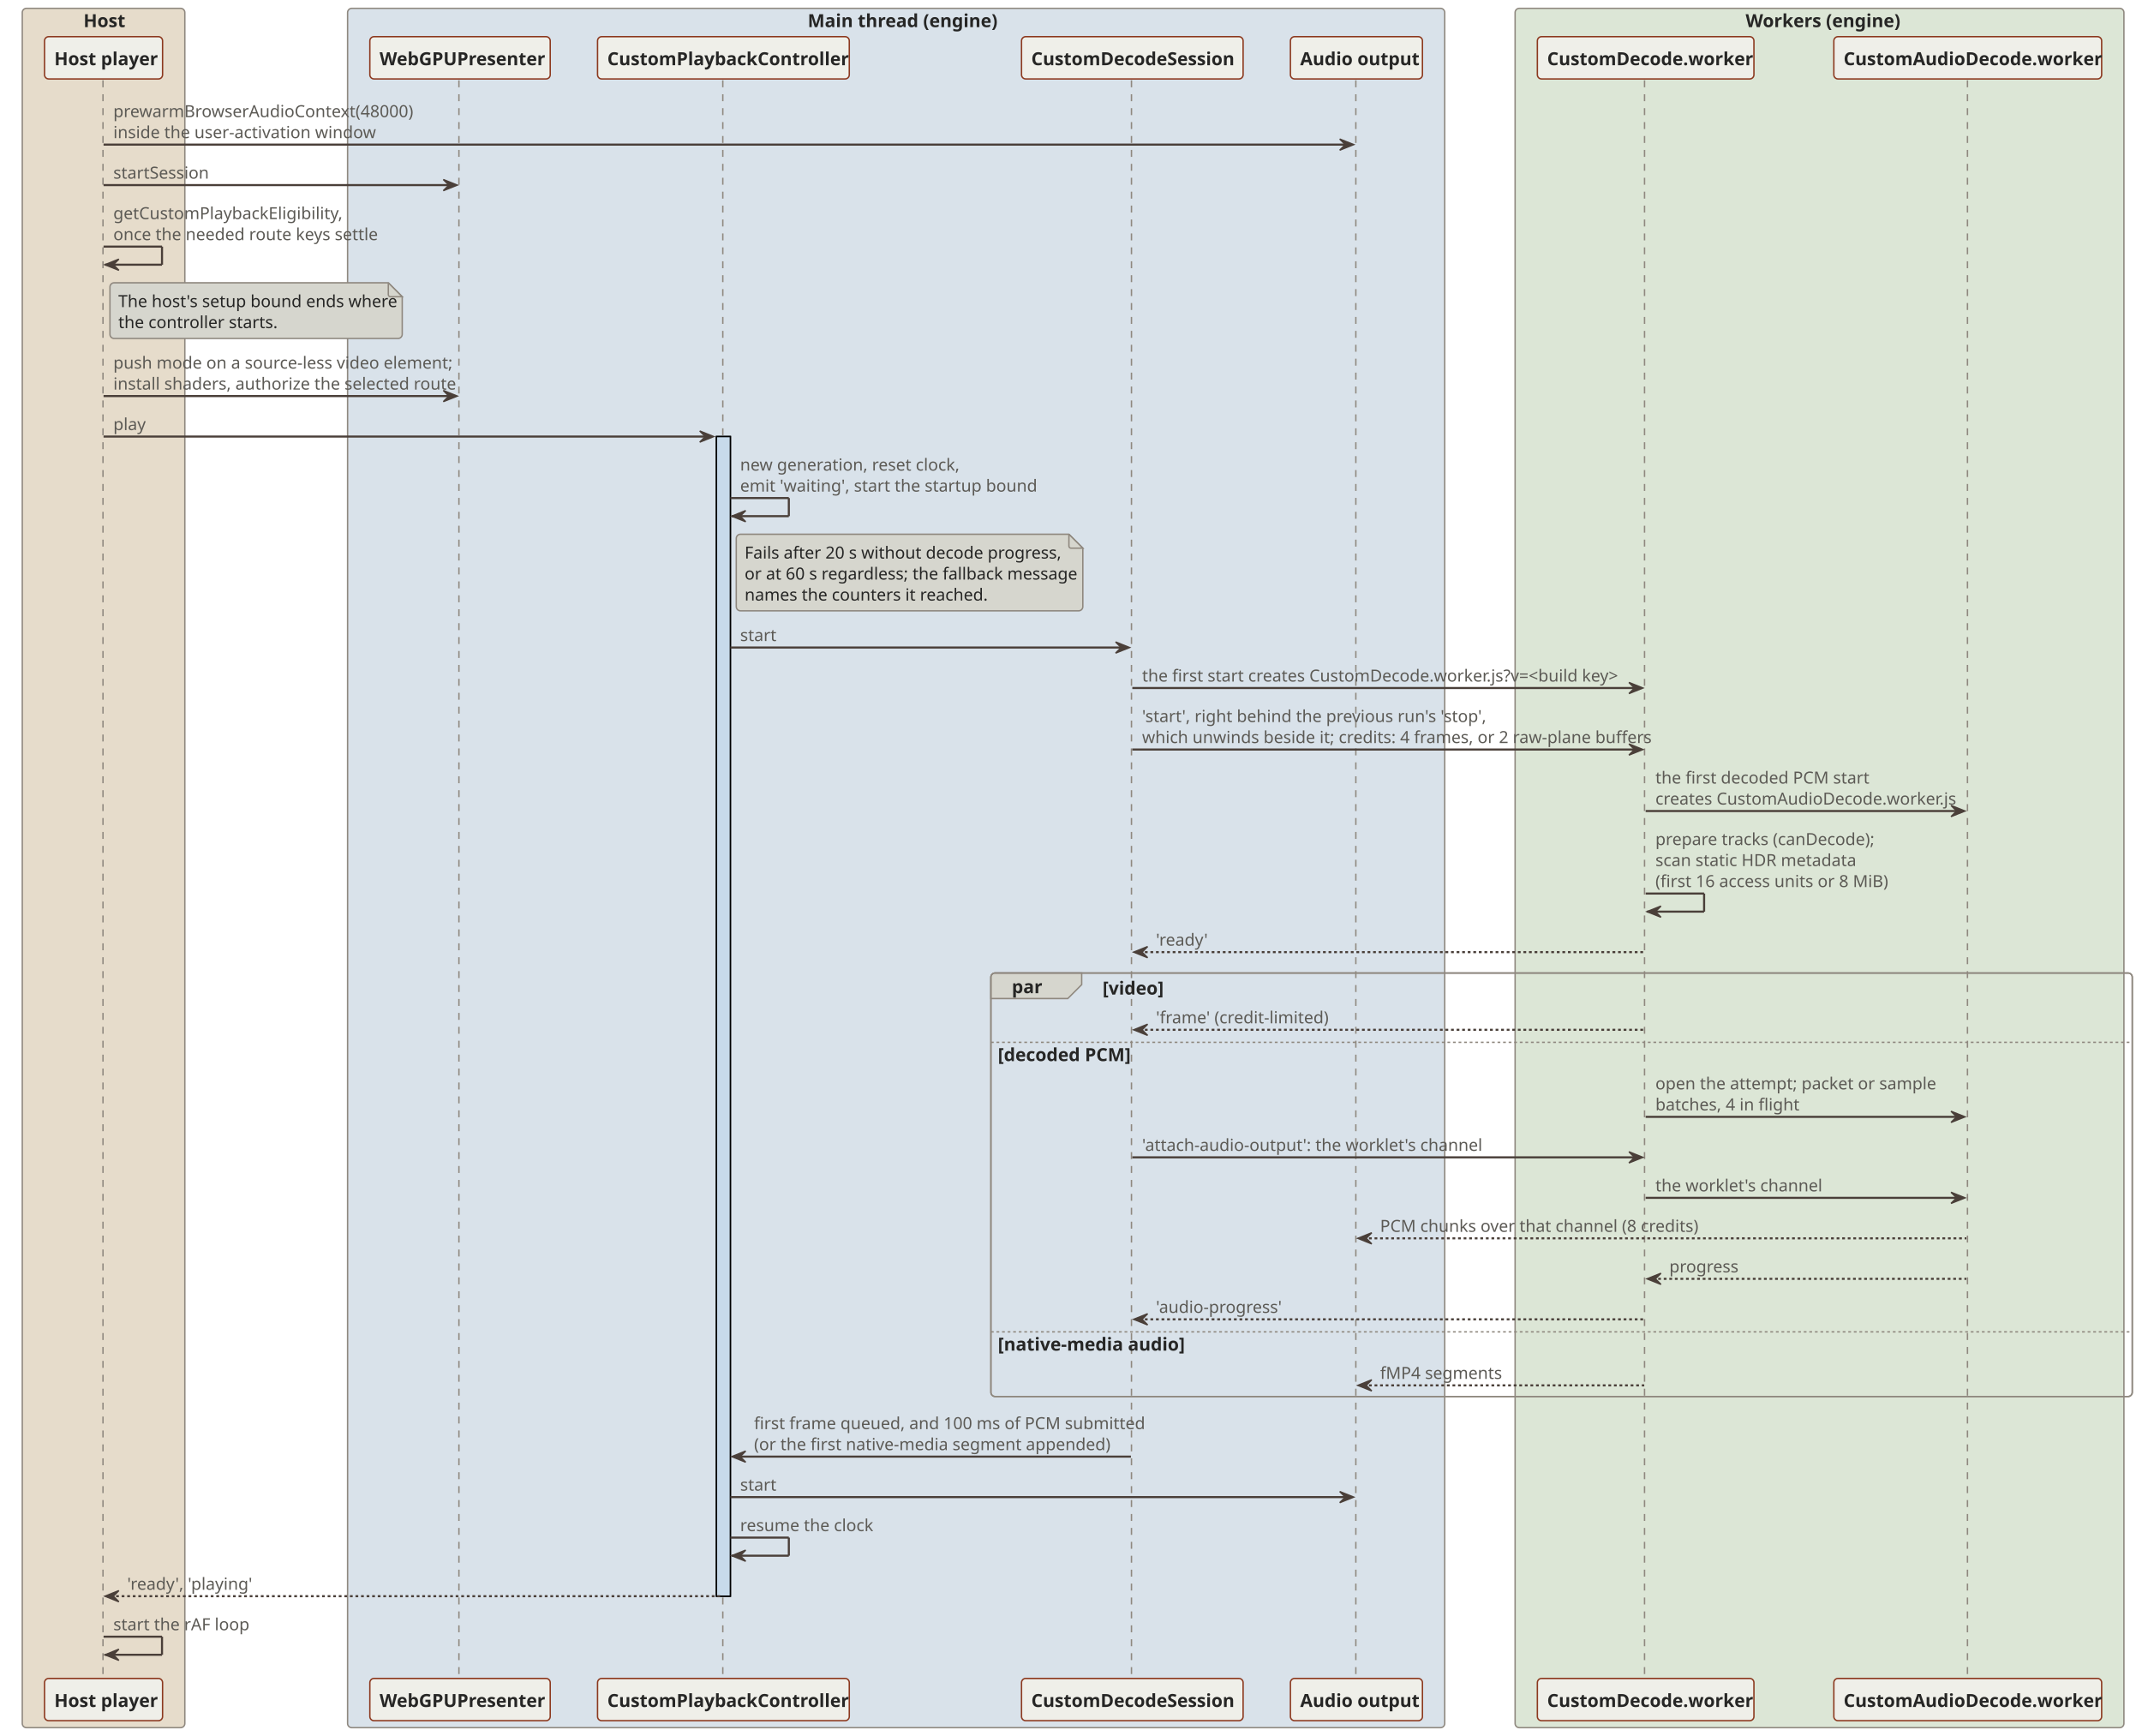
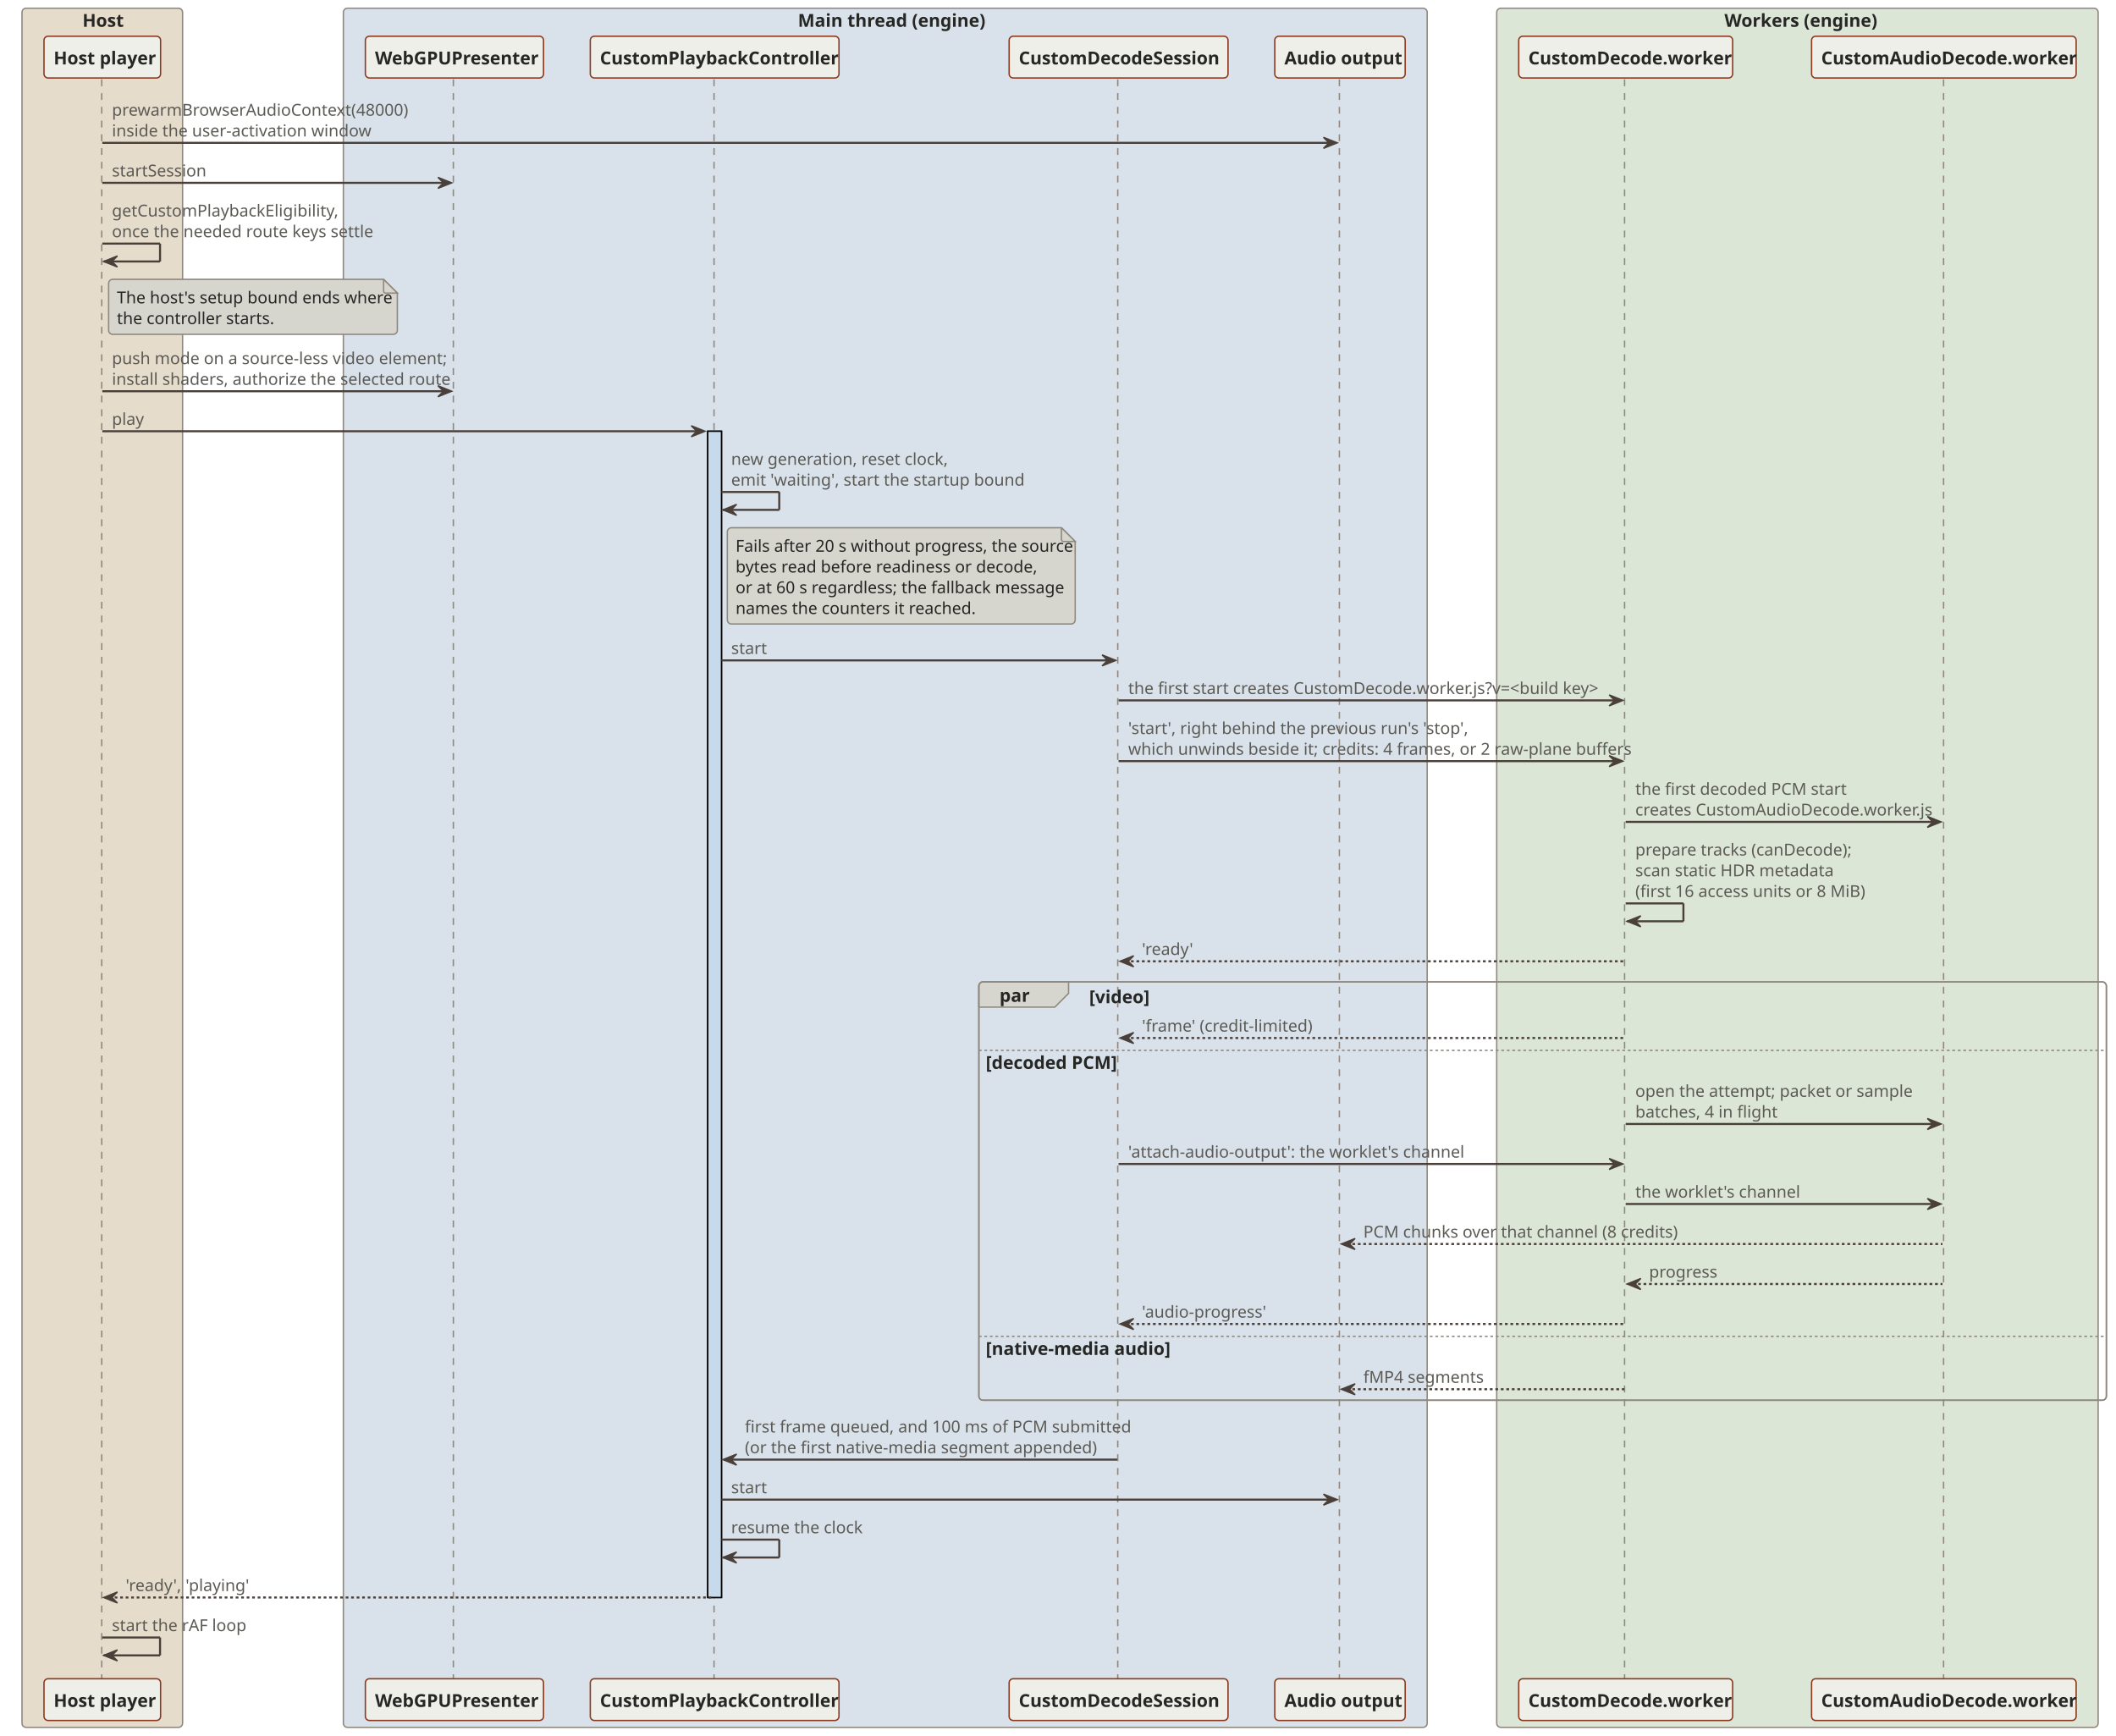
- <svg xmlns="http://www.w3.org/2000/svg" contentStyleType="text/css" data-diagram-type="SEQUENCE" height="1247px" preserveAspectRatio="none" style="width:1539px;height:1247px;" version="1.1" viewBox="0 0 1539 1247" width="1539px" zoomAndPan="magnify">
+ <svg xmlns="http://www.w3.org/2000/svg" contentStyleType="text/css" data-diagram-type="SEQUENCE" height="1262px" preserveAspectRatio="none" style="width:1539px;height:1262px;" version="1.1" viewBox="0 0 1539 1262" width="1539px" zoomAndPan="magnify">
  <defs />
  <g>
-     <rect fill="#E6DCCB" height="1235.211" rx="3" ry="3" style="stroke:#8F887F;stroke-width:1;" width="116.802" x="16" y="6" />
+     <rect fill="#E6DCCB" height="1250.305" rx="3" ry="3" style="stroke:#8F887F;stroke-width:1;" width="116.802" x="16" y="6" />
    <text fill="#262625" font-family="sans-serif" font-size="13" font-weight="bold" lengthAdjust="spacing" textLength="28.888" x="59.957" y="19.495">Host</text>
-     <rect fill="#D9E2EA" height="1235.211" rx="3" ry="3" style="stroke:#8F887F;stroke-width:1;" width="788.276" x="249.736" y="6" />
+     <rect fill="#D9E2EA" height="1250.305" rx="3" ry="3" style="stroke:#8F887F;stroke-width:1;" width="788.276" x="249.736" y="6" />
    <text fill="#262625" font-family="sans-serif" font-size="13" font-weight="bold" lengthAdjust="spacing" textLength="127.118" x="580.315" y="19.495">Main thread (engine)</text>
-     <rect fill="#DCE6D6" height="1235.211" rx="3" ry="3" style="stroke:#8F887F;stroke-width:1;" width="437.424" x="1088.584" y="6" />
+     <rect fill="#DCE6D6" height="1250.305" rx="3" ry="3" style="stroke:#8F887F;stroke-width:1;" width="437.424" x="1088.584" y="6" />
    <text fill="#262625" font-family="sans-serif" font-size="13" font-weight="bold" lengthAdjust="spacing" textLength="106.184" x="1254.204" y="19.495">Workers (engine)</text>
    <g>
-       <rect fill="#C7DAEB" height="833.125" style="stroke:#000000;stroke-width:1;" width="10" x="514.764" y="313.641" />
-     </g>
-     <rect fill="none" height="304.25" rx="3" ry="3" style="stroke:#8F887F;stroke-width:1;" width="820.054" x="711.954" y="699.047" />
+       <rect fill="#C7DAEB" height="848.219" style="stroke:#000000;stroke-width:1;" width="10" x="514.764" y="313.641" />
+     </g>
+     <rect fill="none" height="304.25" rx="3" ry="3" style="stroke:#8F887F;stroke-width:1;" width="820.054" x="711.954" y="714.141" />
    <g class="participant-lifeline" data-entity-uid="part1" data-qualified-name="host" id="part1-lifeline">
      <g>
-         <rect fill="#000000" fill-opacity="0" height="1149.156" width="8" x="70.401" y="57.703" />
-         <line style="stroke:#8F887F;stroke-width:1;stroke-dasharray:5,5;" x1="74" x2="74" y1="57.703" y2="1206.859" />
+         <rect fill="#000000" fill-opacity="0" height="1164.25" width="8" x="70.401" y="57.703" />
+         <line style="stroke:#8F887F;stroke-width:1;stroke-dasharray:5,5;" x1="74" x2="74" y1="57.703" y2="1221.953" />
      </g>
    </g>
    <g class="participant-lifeline" data-entity-uid="part2" data-qualified-name="presenter" id="part2-lifeline">
      <g>
-         <rect fill="#000000" fill-opacity="0" height="1149.156" width="8" x="326.532" y="57.703" />
-         <line style="stroke:#8F887F;stroke-width:1;stroke-dasharray:5,5;" x1="329.736" x2="329.736" y1="57.703" y2="1206.859" />
+         <rect fill="#000000" fill-opacity="0" height="1164.25" width="8" x="326.532" y="57.703" />
+         <line style="stroke:#8F887F;stroke-width:1;stroke-dasharray:5,5;" x1="329.736" x2="329.736" y1="57.703" y2="1221.953" />
      </g>
    </g>
    <g class="participant-lifeline" data-entity-uid="part3" data-qualified-name="controller" id="part3-lifeline">
      <g>
-         <rect fill="#000000" fill-opacity="0" height="1149.156" width="8" x="515.764" y="57.703" />
-         <line style="stroke:#8F887F;stroke-width:1;stroke-dasharray:5,5;" x1="519.327" x2="519.327" y1="57.703" y2="1206.859" />
+         <rect fill="#000000" fill-opacity="0" height="1164.25" width="8" x="515.764" y="57.703" />
+         <line style="stroke:#8F887F;stroke-width:1;stroke-dasharray:5,5;" x1="519.327" x2="519.327" y1="57.703" y2="1221.953" />
      </g>
    </g>
    <g class="participant-lifeline" data-entity-uid="part4" data-qualified-name="session" id="part4-lifeline">
      <g>
-         <rect fill="#000000" fill-opacity="0" height="1149.156" width="8" x="809.555" y="57.703" />
-         <line style="stroke:#8F887F;stroke-width:1;stroke-dasharray:5,5;" x1="812.954" x2="812.954" y1="57.703" y2="1206.859" />
+         <rect fill="#000000" fill-opacity="0" height="1164.25" width="8" x="809.555" y="57.703" />
+         <line style="stroke:#8F887F;stroke-width:1;stroke-dasharray:5,5;" x1="812.954" x2="812.954" y1="57.703" y2="1221.953" />
      </g>
    </g>
    <g class="participant-lifeline" data-entity-uid="part5" data-qualified-name="audio" id="part5-lifeline">
      <g>
-         <rect fill="#000000" fill-opacity="0" height="1149.156" width="8" x="970.585" y="57.703" />
-         <line style="stroke:#8F887F;stroke-width:1;stroke-dasharray:5,5;" x1="974.156" x2="974.156" y1="57.703" y2="1206.859" />
+         <rect fill="#000000" fill-opacity="0" height="1164.25" width="8" x="970.585" y="57.703" />
+         <line style="stroke:#8F887F;stroke-width:1;stroke-dasharray:5,5;" x1="974.156" x2="974.156" y1="57.703" y2="1221.953" />
      </g>
    </g>
    <g class="participant-lifeline" data-entity-uid="part6" data-qualified-name="worker" id="part6-lifeline">
      <g>
-         <rect fill="#000000" fill-opacity="0" height="1149.156" width="8" x="1178.379" y="57.703" />
-         <line style="stroke:#8F887F;stroke-width:1;stroke-dasharray:5,5;" x1="1181.584" x2="1181.584" y1="57.703" y2="1206.859" />
+         <rect fill="#000000" fill-opacity="0" height="1164.25" width="8" x="1178.379" y="57.703" />
+         <line style="stroke:#8F887F;stroke-width:1;stroke-dasharray:5,5;" x1="1181.584" x2="1181.584" y1="57.703" y2="1221.953" />
      </g>
    </g>
    <g class="participant-lifeline" data-entity-uid="part7" data-qualified-name="audioWorker" id="part7-lifeline">
      <g>
-         <rect fill="#000000" fill-opacity="0" height="1149.156" width="8" x="1409.801" y="57.703" />
-         <line style="stroke:#8F887F;stroke-width:1;stroke-dasharray:5,5;" x1="1413.594" x2="1413.594" y1="57.703" y2="1206.859" />
+         <rect fill="#000000" fill-opacity="0" height="1164.25" width="8" x="1409.801" y="57.703" />
+         <line style="stroke:#8F887F;stroke-width:1;stroke-dasharray:5,5;" x1="1413.594" x2="1413.594" y1="57.703" y2="1221.953" />
      </g>
    </g>
    <g class="participant participant-head" data-entity-uid="part1" data-qualified-name="host" id="part1-head">
      <rect fill="#EFEFE9" height="30.352" rx="3" ry="3" style="stroke:#8C391F;stroke-width:1;" width="84.802" x="32" y="26.352" />
      <text fill="#262625" font-family="sans-serif" font-size="13" font-weight="bold" lengthAdjust="spacing" textLength="70.802" x="39" y="46.847">Host player</text>
    </g>
    <g class="participant participant-tail" data-entity-uid="part1" data-qualified-name="host" id="part1-tail">
-       <rect fill="#EFEFE9" height="30.352" rx="3" ry="3" style="stroke:#8C391F;stroke-width:1;" width="84.802" x="32" y="1205.859" />
-       <text fill="#262625" font-family="sans-serif" font-size="13" font-weight="bold" lengthAdjust="spacing" textLength="70.802" x="39" y="1226.354">Host player</text>
+       <rect fill="#EFEFE9" height="30.352" rx="3" ry="3" style="stroke:#8C391F;stroke-width:1;" width="84.802" x="32" y="1220.953" />
+       <text fill="#262625" font-family="sans-serif" font-size="13" font-weight="bold" lengthAdjust="spacing" textLength="70.802" x="39" y="1241.448">Host player</text>
    </g>
    <g class="participant participant-head" data-entity-uid="part2" data-qualified-name="presenter" id="part2-head">
      <rect fill="#EFEFE9" height="30.352" rx="3" ry="3" style="stroke:#8C391F;stroke-width:1;" width="129.591" x="265.736" y="26.352" />
      <text fill="#262625" font-family="sans-serif" font-size="13" font-weight="bold" lengthAdjust="spacing" textLength="115.591" x="272.736" y="46.847">WebGPUPresenter</text>
    </g>
    <g class="participant participant-tail" data-entity-uid="part2" data-qualified-name="presenter" id="part2-tail">
-       <rect fill="#EFEFE9" height="30.352" rx="3" ry="3" style="stroke:#8C391F;stroke-width:1;" width="129.591" x="265.736" y="1205.859" />
-       <text fill="#262625" font-family="sans-serif" font-size="13" font-weight="bold" lengthAdjust="spacing" textLength="115.591" x="272.736" y="1226.354">WebGPUPresenter</text>
+       <rect fill="#EFEFE9" height="30.352" rx="3" ry="3" style="stroke:#8C391F;stroke-width:1;" width="129.591" x="265.736" y="1220.953" />
+       <text fill="#262625" font-family="sans-serif" font-size="13" font-weight="bold" lengthAdjust="spacing" textLength="115.591" x="272.736" y="1241.448">WebGPUPresenter</text>
    </g>
    <g class="participant participant-head" data-entity-uid="part3" data-qualified-name="controller" id="part3-head">
      <rect fill="#EFEFE9" height="30.352" rx="3" ry="3" style="stroke:#8C391F;stroke-width:1;" width="180.874" x="429.327" y="26.352" />
      <text fill="#262625" font-family="sans-serif" font-size="13" font-weight="bold" lengthAdjust="spacing" textLength="166.874" x="436.327" y="46.847">CustomPlaybackController</text>
    </g>
    <g class="participant participant-tail" data-entity-uid="part3" data-qualified-name="controller" id="part3-tail">
-       <rect fill="#EFEFE9" height="30.352" rx="3" ry="3" style="stroke:#8C391F;stroke-width:1;" width="180.874" x="429.327" y="1205.859" />
-       <text fill="#262625" font-family="sans-serif" font-size="13" font-weight="bold" lengthAdjust="spacing" textLength="166.874" x="436.327" y="1226.354">CustomPlaybackController</text>
+       <rect fill="#EFEFE9" height="30.352" rx="3" ry="3" style="stroke:#8C391F;stroke-width:1;" width="180.874" x="429.327" y="1220.953" />
+       <text fill="#262625" font-family="sans-serif" font-size="13" font-weight="bold" lengthAdjust="spacing" textLength="166.874" x="436.327" y="1241.448">CustomPlaybackController</text>
    </g>
    <g class="participant participant-head" data-entity-uid="part4" data-qualified-name="session" id="part4-head">
      <rect fill="#EFEFE9" height="30.352" rx="3" ry="3" style="stroke:#8C391F;stroke-width:1;" width="159.203" x="733.954" y="26.352" />
      <text fill="#262625" font-family="sans-serif" font-size="13" font-weight="bold" lengthAdjust="spacing" textLength="145.203" x="740.954" y="46.847">CustomDecodeSession</text>
    </g>
    <g class="participant participant-tail" data-entity-uid="part4" data-qualified-name="session" id="part4-tail">
-       <rect fill="#EFEFE9" height="30.352" rx="3" ry="3" style="stroke:#8C391F;stroke-width:1;" width="159.203" x="733.954" y="1205.859" />
-       <text fill="#262625" font-family="sans-serif" font-size="13" font-weight="bold" lengthAdjust="spacing" textLength="145.203" x="740.954" y="1226.354">CustomDecodeSession</text>
+       <rect fill="#EFEFE9" height="30.352" rx="3" ry="3" style="stroke:#8C391F;stroke-width:1;" width="159.203" x="733.954" y="1220.953" />
+       <text fill="#262625" font-family="sans-serif" font-size="13" font-weight="bold" lengthAdjust="spacing" textLength="145.203" x="740.954" y="1241.448">CustomDecodeSession</text>
    </g>
    <g class="participant participant-head" data-entity-uid="part5" data-qualified-name="audio" id="part5-head">
      <rect fill="#EFEFE9" height="30.352" rx="3" ry="3" style="stroke:#8C391F;stroke-width:1;" width="94.856" x="927.156" y="26.352" />
      <text fill="#262625" font-family="sans-serif" font-size="13" font-weight="bold" lengthAdjust="spacing" textLength="80.856" x="934.156" y="46.847">Audio output</text>
    </g>
    <g class="participant participant-tail" data-entity-uid="part5" data-qualified-name="audio" id="part5-tail">
-       <rect fill="#EFEFE9" height="30.352" rx="3" ry="3" style="stroke:#8C391F;stroke-width:1;" width="94.856" x="927.156" y="1205.859" />
-       <text fill="#262625" font-family="sans-serif" font-size="13" font-weight="bold" lengthAdjust="spacing" textLength="80.856" x="934.156" y="1226.354">Audio output</text>
+       <rect fill="#EFEFE9" height="30.352" rx="3" ry="3" style="stroke:#8C391F;stroke-width:1;" width="94.856" x="927.156" y="1220.953" />
+       <text fill="#262625" font-family="sans-serif" font-size="13" font-weight="bold" lengthAdjust="spacing" textLength="80.856" x="934.156" y="1241.448">Audio output</text>
    </g>
    <g class="participant participant-head" data-entity-uid="part6" data-qualified-name="worker" id="part6-head">
      <rect fill="#EFEFE9" height="30.352" rx="3" ry="3" style="stroke:#8C391F;stroke-width:1;" width="155.591" x="1104.584" y="26.352" />
      <text fill="#262625" font-family="sans-serif" font-size="13" font-weight="bold" lengthAdjust="spacing" textLength="141.591" x="1111.584" y="46.847">CustomDecode.worker</text>
    </g>
    <g class="participant participant-tail" data-entity-uid="part6" data-qualified-name="worker" id="part6-tail">
-       <rect fill="#EFEFE9" height="30.352" rx="3" ry="3" style="stroke:#8C391F;stroke-width:1;" width="155.591" x="1104.584" y="1205.859" />
-       <text fill="#262625" font-family="sans-serif" font-size="13" font-weight="bold" lengthAdjust="spacing" textLength="141.591" x="1111.584" y="1226.354">CustomDecode.worker</text>
+       <rect fill="#EFEFE9" height="30.352" rx="3" ry="3" style="stroke:#8C391F;stroke-width:1;" width="155.591" x="1104.584" y="1220.953" />
+       <text fill="#262625" font-family="sans-serif" font-size="13" font-weight="bold" lengthAdjust="spacing" textLength="141.591" x="1111.584" y="1241.448">CustomDecode.worker</text>
    </g>
    <g class="participant participant-head" data-entity-uid="part7" data-qualified-name="audioWorker" id="part7-head">
      <rect fill="#EFEFE9" height="30.352" rx="3" ry="3" style="stroke:#8C391F;stroke-width:1;" width="192.414" x="1317.594" y="26.352" />
      <text fill="#262625" font-family="sans-serif" font-size="13" font-weight="bold" lengthAdjust="spacing" textLength="178.414" x="1324.594" y="46.847">CustomAudioDecode.worker</text>
    </g>
    <g class="participant participant-tail" data-entity-uid="part7" data-qualified-name="audioWorker" id="part7-tail">
-       <rect fill="#EFEFE9" height="30.352" rx="3" ry="3" style="stroke:#8C391F;stroke-width:1;" width="192.414" x="1317.594" y="1205.859" />
-       <text fill="#262625" font-family="sans-serif" font-size="13" font-weight="bold" lengthAdjust="spacing" textLength="178.414" x="1324.594" y="1226.354">CustomAudioDecode.worker</text>
+       <rect fill="#EFEFE9" height="30.352" rx="3" ry="3" style="stroke:#8C391F;stroke-width:1;" width="192.414" x="1317.594" y="1220.953" />
+       <text fill="#262625" font-family="sans-serif" font-size="13" font-weight="bold" lengthAdjust="spacing" textLength="178.414" x="1324.594" y="1241.448">CustomAudioDecode.worker</text>
    </g>
    <g>
-       <rect fill="#C7DAEB" height="833.125" style="stroke:#000000;stroke-width:1;" width="10" x="514.764" y="313.641" />
+       <rect fill="#C7DAEB" height="848.219" style="stroke:#000000;stroke-width:1;" width="10" x="514.764" y="313.641" />
    </g>
    <g class="message" data-entity-1="part1" data-entity-2="part5" id="msg1">
      <polygon fill="#4A3F39" points="962.585,99.891,972.585,103.891,962.585,107.891,966.585,103.891" style="stroke:#4A3F39;stroke-width:1;" />
      <line style="stroke:#4A3F39;stroke-width:1.5;" x1="74.401" x2="968.585" y1="103.891" y2="103.891" />
      <text fill="#5C5A55" font-family="sans-serif" font-size="12" lengthAdjust="spacing" textLength="204.094" x="81.401" y="84.16">prewarmBrowserAudioContext(48000)</text>
      <text fill="#5C5A55" font-family="sans-serif" font-size="12" lengthAdjust="spacing" textLength="176.092" x="81.401" y="99.254">inside the user-activation window</text>
    </g>
    <g class="message" data-entity-1="part1" data-entity-2="part2" id="msg2">
      <polygon fill="#4A3F39" points="318.532,128.984,328.532,132.984,318.532,136.984,322.532,132.984" style="stroke:#4A3F39;stroke-width:1;" />
      <line style="stroke:#4A3F39;stroke-width:1.5;" x1="74.401" x2="324.532" y1="132.984" y2="132.984" />
      <text fill="#5C5A55" font-family="sans-serif" font-size="12" lengthAdjust="spacing" textLength="66.029" x="81.401" y="128.348">startSession</text>
    </g>
    <g class="message" data-entity-1="part1" data-entity-2="part1" id="msg3">
      <line style="stroke:#4A3F39;stroke-width:1.5;" x1="74.401" x2="116.401" y1="177.172" y2="177.172" />
      <line style="stroke:#4A3F39;stroke-width:1.5;" x1="116.401" x2="116.401" y1="177.172" y2="190.172" />
      <line style="stroke:#4A3F39;stroke-width:1.5;" x1="75.401" x2="116.401" y1="190.172" y2="190.172" />
      <polygon fill="#4A3F39" points="85.401,186.172,75.401,190.172,85.401,194.172,81.401,190.172" style="stroke:#4A3F39;stroke-width:1;" />
      <text fill="#5C5A55" font-family="sans-serif" font-size="12" lengthAdjust="spacing" textLength="156.732" x="81.401" y="157.441">getCustomPlaybackEligibility,</text>
      <text fill="#5C5A55" font-family="sans-serif" font-size="12" lengthAdjust="spacing" textLength="180.123" x="81.401" y="172.535">once the needed route keys settle</text>
    </g>
    <path d="M79,206.172 L79,240.172 A3,3 0 0 0 82,243.172 L286,243.172 A3,3 0 0 0 289,240.172 L289,213.172 L279,203.172 L82,203.172 A3,3 0 0 0 79,206.172" fill="#D6D6CE" style="stroke:#8F887F;stroke-width:1;" />
    <path d="M279,203.172 L279,211.672 A1.5,1.5 0 0 0 280.5,213.172 L289,213.172 L279,203.172" fill="#D6D6CE" style="stroke:#8F887F;stroke-width:1;" />
    <text fill="#262625" font-family="sans-serif" font-size="12" lengthAdjust="spacing" textLength="189.75" x="85" y="220.629">The host's setup bound ends where</text>
    <text fill="#262625" font-family="sans-serif" font-size="12" lengthAdjust="spacing" textLength="105.375" x="85" y="235.723">the controller starts.</text>
    <g class="message" data-entity-1="part1" data-entity-2="part2" id="msg4">
      <polygon fill="#4A3F39" points="318.532,280.547,328.532,284.547,318.532,288.547,322.532,284.547" style="stroke:#4A3F39;stroke-width:1;" />
      <line style="stroke:#4A3F39;stroke-width:1.5;" x1="74.401" x2="324.532" y1="284.547" y2="284.547" />
      <text fill="#5C5A55" font-family="sans-serif" font-size="12" lengthAdjust="spacing" textLength="232.131" x="81.401" y="264.816">push mode on a source-less video element;</text>
      <text fill="#5C5A55" font-family="sans-serif" font-size="12" lengthAdjust="spacing" textLength="231.469" x="81.401" y="279.91">install shaders, authorize the selected route</text>
    </g>
    <g class="message" data-entity-1="part1" data-entity-2="part3" id="msg5">
      <polygon fill="#4A3F39" points="502.764,309.641,512.764,313.641,502.764,317.641,506.764,313.641" style="stroke:#4A3F39;stroke-width:1;" />
      <line style="stroke:#4A3F39;stroke-width:1.5;" x1="74.401" x2="508.764" y1="313.641" y2="313.641" />
      <text fill="#5C5A55" font-family="sans-serif" font-size="12" lengthAdjust="spacing" textLength="22.014" x="81.401" y="309.004">play</text>
    </g>
    <g class="message" data-entity-1="part3" data-entity-2="part3" id="msg6">
      <line style="stroke:#4A3F39;stroke-width:1.5;" x1="524.764" x2="566.764" y1="357.828" y2="357.828" />
      <line style="stroke:#4A3F39;stroke-width:1.5;" x1="566.764" x2="566.764" y1="357.828" y2="370.828" />
      <line style="stroke:#4A3F39;stroke-width:1.5;" x1="525.764" x2="566.764" y1="370.828" y2="370.828" />
      <polygon fill="#4A3F39" points="535.764,366.828,525.764,370.828,535.764,374.828,531.764,370.828" style="stroke:#4A3F39;stroke-width:1;" />
      <text fill="#5C5A55" font-family="sans-serif" font-size="12" lengthAdjust="spacing" textLength="149.414" x="531.764" y="338.098">new generation, reset clock,</text>
      <text fill="#5C5A55" font-family="sans-serif" font-size="12" lengthAdjust="spacing" textLength="194.684" x="531.764" y="353.191">emit 'waiting', start the startup bound</text>
    </g>
-     <path d="M529,386.828 L529,435.828 A3,3 0 0 0 532,438.828 L775,438.828 A3,3 0 0 0 778,435.828 L778,393.828 L768,383.828 L532,383.828 A3,3 0 0 0 529,386.828" fill="#D6D6CE" style="stroke:#8F887F;stroke-width:1;" />
-     <path d="M768,383.828 L768,392.328 A1.5,1.5 0 0 0 769.5,393.828 L778,393.828 L768,383.828" fill="#D6D6CE" style="stroke:#8F887F;stroke-width:1;" />
-     <text fill="#262625" font-family="sans-serif" font-size="12" lengthAdjust="spacing" textLength="216.111" x="535" y="401.285">Fails after 20 s without decode progress,</text>
-     <text fill="#262625" font-family="sans-serif" font-size="12" lengthAdjust="spacing" textLength="228.785" x="535" y="416.379">or at 60 s regardless; the fallback message</text>
-     <text fill="#262625" font-family="sans-serif" font-size="12" lengthAdjust="spacing" textLength="164.76" x="535" y="431.473">names the counters it reached.</text>
+     <path d="M529,386.828 L529,450.828 A3,3 0 0 0 532,453.828 L779,453.828 A3,3 0 0 0 782,450.828 L782,393.828 L772,383.828 L532,383.828 A3,3 0 0 0 529,386.828" fill="#D6D6CE" style="stroke:#8F887F;stroke-width:1;" />
+     <path d="M772,383.828 L772,392.328 A1.5,1.5 0 0 0 773.5,393.828 L782,393.828 L772,383.828" fill="#D6D6CE" style="stroke:#8F887F;stroke-width:1;" />
+     <text fill="#262625" font-family="sans-serif" font-size="12" lengthAdjust="spacing" textLength="232.775" x="535" y="401.285">Fails after 20 s without progress, the source</text>
+     <text fill="#262625" font-family="sans-serif" font-size="12" lengthAdjust="spacing" textLength="208.799" x="535" y="416.379">bytes read before readiness or decode,</text>
+     <text fill="#262625" font-family="sans-serif" font-size="12" lengthAdjust="spacing" textLength="228.785" x="535" y="431.473">or at 60 s regardless; the fallback message</text>
+     <text fill="#262625" font-family="sans-serif" font-size="12" lengthAdjust="spacing" textLength="164.76" x="535" y="446.566">names the counters it reached.</text>
    <g class="message" data-entity-1="part3" data-entity-2="part4" id="msg7">
-       <polygon fill="#4A3F39" points="801.555,461.203,811.555,465.203,801.555,469.203,805.555,465.203" style="stroke:#4A3F39;stroke-width:1;" />
-       <line style="stroke:#4A3F39;stroke-width:1.5;" x1="524.764" x2="807.555" y1="465.203" y2="465.203" />
-       <text fill="#5C5A55" font-family="sans-serif" font-size="12" lengthAdjust="spacing" textLength="23.338" x="531.764" y="460.566">start</text>
+       <polygon fill="#4A3F39" points="801.555,476.297,811.555,480.297,801.555,484.297,805.555,480.297" style="stroke:#4A3F39;stroke-width:1;" />
+       <line style="stroke:#4A3F39;stroke-width:1.5;" x1="524.764" x2="807.555" y1="480.297" y2="480.297" />
+       <text fill="#5C5A55" font-family="sans-serif" font-size="12" lengthAdjust="spacing" textLength="23.338" x="531.764" y="475.66">start</text>
    </g>
    <g class="message" data-entity-1="part4" data-entity-2="part6" id="msg8">
-       <polygon fill="#4A3F39" points="1170.379,490.297,1180.379,494.297,1170.379,498.297,1174.379,494.297" style="stroke:#4A3F39;stroke-width:1;" />
-       <line style="stroke:#4A3F39;stroke-width:1.5;" x1="813.555" x2="1176.379" y1="494.297" y2="494.297" />
-       <text fill="#5C5A55" font-family="sans-serif" font-size="12" lengthAdjust="spacing" textLength="327.141" x="820.555" y="489.66">the first start creates CustomDecode.worker.js?v=&lt;build key&gt;</text>
+       <polygon fill="#4A3F39" points="1170.379,505.391,1180.379,509.391,1170.379,513.391,1174.379,509.391" style="stroke:#4A3F39;stroke-width:1;" />
+       <line style="stroke:#4A3F39;stroke-width:1.5;" x1="813.555" x2="1176.379" y1="509.391" y2="509.391" />
+       <text fill="#5C5A55" font-family="sans-serif" font-size="12" lengthAdjust="spacing" textLength="327.141" x="820.555" y="504.754">the first start creates CustomDecode.worker.js?v=&lt;build key&gt;</text>
    </g>
    <g class="message" data-entity-1="part4" data-entity-2="part6" id="msg9">
-       <polygon fill="#4A3F39" points="1170.379,534.484,1180.379,538.484,1170.379,542.484,1174.379,538.484" style="stroke:#4A3F39;stroke-width:1;" />
-       <line style="stroke:#4A3F39;stroke-width:1.5;" x1="813.555" x2="1176.379" y1="538.484" y2="538.484" />
-       <text fill="#5C5A55" font-family="sans-serif" font-size="12" lengthAdjust="spacing" textLength="228.908" x="820.555" y="518.754">'start', right behind the previous run's 'stop',</text>
-       <text fill="#5C5A55" font-family="sans-serif" font-size="12" lengthAdjust="spacing" textLength="344.824" x="820.555" y="533.848">which unwinds beside it; credits: 4 frames, or 2 raw-plane buffers</text>
+       <polygon fill="#4A3F39" points="1170.379,549.578,1180.379,553.578,1170.379,557.578,1174.379,553.578" style="stroke:#4A3F39;stroke-width:1;" />
+       <line style="stroke:#4A3F39;stroke-width:1.5;" x1="813.555" x2="1176.379" y1="553.578" y2="553.578" />
+       <text fill="#5C5A55" font-family="sans-serif" font-size="12" lengthAdjust="spacing" textLength="228.908" x="820.555" y="533.848">'start', right behind the previous run's 'stop',</text>
+       <text fill="#5C5A55" font-family="sans-serif" font-size="12" lengthAdjust="spacing" textLength="344.824" x="820.555" y="548.941">which unwinds beside it; credits: 4 frames, or 2 raw-plane buffers</text>
    </g>
    <g class="message" data-entity-1="part6" data-entity-2="part7" id="msg10">
-       <polygon fill="#4A3F39" points="1401.801,578.672,1411.801,582.672,1401.801,586.672,1405.801,582.672" style="stroke:#4A3F39;stroke-width:1;" />
-       <line style="stroke:#4A3F39;stroke-width:1.5;" x1="1182.379" x2="1407.801" y1="582.672" y2="582.672" />
-       <text fill="#5C5A55" font-family="sans-serif" font-size="12" lengthAdjust="spacing" textLength="145.394" x="1189.379" y="562.941">the first decoded PCM start</text>
-       <text fill="#5C5A55" font-family="sans-serif" font-size="12" lengthAdjust="spacing" textLength="207.422" x="1189.379" y="578.035">creates CustomAudioDecode.worker.js</text>
+       <polygon fill="#4A3F39" points="1401.801,593.766,1411.801,597.766,1401.801,601.766,1405.801,597.766" style="stroke:#4A3F39;stroke-width:1;" />
+       <line style="stroke:#4A3F39;stroke-width:1.5;" x1="1182.379" x2="1407.801" y1="597.766" y2="597.766" />
+       <text fill="#5C5A55" font-family="sans-serif" font-size="12" lengthAdjust="spacing" textLength="145.394" x="1189.379" y="578.035">the first decoded PCM start</text>
+       <text fill="#5C5A55" font-family="sans-serif" font-size="12" lengthAdjust="spacing" textLength="207.422" x="1189.379" y="593.129">creates CustomAudioDecode.worker.js</text>
    </g>
    <g class="message" data-entity-1="part6" data-entity-2="part6" id="msg11">
-       <line style="stroke:#4A3F39;stroke-width:1.5;" x1="1182.379" x2="1224.379" y1="641.953" y2="641.953" />
-       <line style="stroke:#4A3F39;stroke-width:1.5;" x1="1224.379" x2="1224.379" y1="641.953" y2="654.953" />
-       <line style="stroke:#4A3F39;stroke-width:1.5;" x1="1183.379" x2="1224.379" y1="654.953" y2="654.953" />
-       <polygon fill="#4A3F39" points="1193.379,650.953,1183.379,654.953,1193.379,658.953,1189.379,654.953" style="stroke:#4A3F39;stroke-width:1;" />
-       <text fill="#5C5A55" font-family="sans-serif" font-size="12" lengthAdjust="spacing" textLength="152.068" x="1189.379" y="607.129">prepare tracks (canDecode);</text>
-       <text fill="#5C5A55" font-family="sans-serif" font-size="12" lengthAdjust="spacing" textLength="139.389" x="1189.379" y="622.223">scan static HDR metadata</text>
-       <text fill="#5C5A55" font-family="sans-serif" font-size="12" lengthAdjust="spacing" textLength="161.379" x="1189.379" y="637.316">(first 16 access units or 8 MiB)</text>
+       <line style="stroke:#4A3F39;stroke-width:1.5;" x1="1182.379" x2="1224.379" y1="657.047" y2="657.047" />
+       <line style="stroke:#4A3F39;stroke-width:1.5;" x1="1224.379" x2="1224.379" y1="657.047" y2="670.047" />
+       <line style="stroke:#4A3F39;stroke-width:1.5;" x1="1183.379" x2="1224.379" y1="670.047" y2="670.047" />
+       <polygon fill="#4A3F39" points="1193.379,666.047,1183.379,670.047,1193.379,674.047,1189.379,670.047" style="stroke:#4A3F39;stroke-width:1;" />
+       <text fill="#5C5A55" font-family="sans-serif" font-size="12" lengthAdjust="spacing" textLength="152.068" x="1189.379" y="622.223">prepare tracks (canDecode);</text>
+       <text fill="#5C5A55" font-family="sans-serif" font-size="12" lengthAdjust="spacing" textLength="139.389" x="1189.379" y="637.316">scan static HDR metadata</text>
+       <text fill="#5C5A55" font-family="sans-serif" font-size="12" lengthAdjust="spacing" textLength="161.379" x="1189.379" y="652.41">(first 16 access units or 8 MiB)</text>
    </g>
    <g class="message" data-entity-1="part6" data-entity-2="part4" id="msg12">
-       <polygon fill="#4A3F39" points="824.555,680.047,814.555,684.047,824.555,688.047,820.555,684.047" style="stroke:#4A3F39;stroke-width:1;" />
-       <line style="stroke:#4A3F39;stroke-width:1.5;stroke-dasharray:2,2;" x1="818.555" x2="1181.379" y1="684.047" y2="684.047" />
-       <text fill="#5C5A55" font-family="sans-serif" font-size="12" lengthAdjust="spacing" textLength="34.6" x="830.555" y="679.41">'ready'</text>
-     </g>
-     <path d="M714.954,699.047 L777.184,699.047 L777.184,707.398 L767.184,717.398 L711.954,717.398 L711.954,702.047 A3,3 0 0 1 714.954,699.047" fill="#D6D6CE" style="stroke:#8F887F;stroke-width:1;" />
-     <rect fill="none" height="304.25" rx="3" ry="3" style="stroke:#8F887F;stroke-width:1;" width="820.054" x="711.954" y="699.047" />
-     <text fill="#262625" font-family="sans-serif" font-size="13" font-weight="bold" lengthAdjust="spacing" textLength="20.23" x="726.954" y="713.542">par</text>
-     <text fill="#262625" font-family="sans-serif" font-size="13" font-weight="bold" lengthAdjust="spacing" textLength="42.612" x="792.184" y="714.542">[video]</text>
+       <polygon fill="#4A3F39" points="824.555,695.141,814.555,699.141,824.555,703.141,820.555,699.141" style="stroke:#4A3F39;stroke-width:1;" />
+       <line style="stroke:#4A3F39;stroke-width:1.5;stroke-dasharray:2,2;" x1="818.555" x2="1181.379" y1="699.141" y2="699.141" />
+       <text fill="#5C5A55" font-family="sans-serif" font-size="12" lengthAdjust="spacing" textLength="34.6" x="830.555" y="694.504">'ready'</text>
+     </g>
+     <path d="M714.954,714.141 L777.184,714.141 L777.184,722.492 L767.184,732.492 L711.954,732.492 L711.954,717.141 A3,3 0 0 1 714.954,714.141" fill="#D6D6CE" style="stroke:#8F887F;stroke-width:1;" />
+     <rect fill="none" height="304.25" rx="3" ry="3" style="stroke:#8F887F;stroke-width:1;" width="820.054" x="711.954" y="714.141" />
+     <text fill="#262625" font-family="sans-serif" font-size="13" font-weight="bold" lengthAdjust="spacing" textLength="20.23" x="726.954" y="728.636">par</text>
+     <text fill="#262625" font-family="sans-serif" font-size="13" font-weight="bold" lengthAdjust="spacing" textLength="42.612" x="792.184" y="729.636">[video]</text>
    <g class="message" data-entity-1="part6" data-entity-2="part4" id="msg13">
-       <polygon fill="#4A3F39" points="824.555,735.844,814.555,739.844,824.555,743.844,820.555,739.844" style="stroke:#4A3F39;stroke-width:1;" />
-       <line style="stroke:#4A3F39;stroke-width:1.5;stroke-dasharray:2,2;" x1="818.555" x2="1181.379" y1="739.844" y2="739.844" />
-       <text fill="#5C5A55" font-family="sans-serif" font-size="12" lengthAdjust="spacing" textLength="114.598" x="830.555" y="735.207">'frame' (credit-limited)</text>
-     </g>
-     <line style="stroke:#8F887F;stroke-width:1;stroke-dasharray:2,2;" x1="711.954" x2="1532.008" y1="748.844" y2="748.844" />
-     <text fill="#262625" font-family="sans-serif" font-size="13" font-weight="bold" lengthAdjust="spacing" textLength="94.612" x="716.954" y="762.339">[decoded PCM]</text>
+       <polygon fill="#4A3F39" points="824.555,750.938,814.555,754.938,824.555,758.938,820.555,754.938" style="stroke:#4A3F39;stroke-width:1;" />
+       <line style="stroke:#4A3F39;stroke-width:1.5;stroke-dasharray:2,2;" x1="818.555" x2="1181.379" y1="754.938" y2="754.938" />
+       <text fill="#5C5A55" font-family="sans-serif" font-size="12" lengthAdjust="spacing" textLength="114.598" x="830.555" y="750.301">'frame' (credit-limited)</text>
+     </g>
+     <line style="stroke:#8F887F;stroke-width:1;stroke-dasharray:2,2;" x1="711.954" x2="1532.008" y1="763.938" y2="763.938" />
+     <text fill="#262625" font-family="sans-serif" font-size="13" font-weight="bold" lengthAdjust="spacing" textLength="94.612" x="716.954" y="777.433">[decoded PCM]</text>
    <g class="message" data-entity-1="part6" data-entity-2="part7" id="msg14">
-       <polygon fill="#4A3F39" points="1401.801,798.383,1411.801,802.383,1401.801,806.383,1405.801,802.383" style="stroke:#4A3F39;stroke-width:1;" />
-       <line style="stroke:#4A3F39;stroke-width:1.5;" x1="1182.379" x2="1407.801" y1="802.383" y2="802.383" />
-       <text fill="#5C5A55" font-family="sans-serif" font-size="12" lengthAdjust="spacing" textLength="188.109" x="1189.379" y="782.652">open the attempt; packet or sample</text>
-       <text fill="#5C5A55" font-family="sans-serif" font-size="12" lengthAdjust="spacing" textLength="96.727" x="1189.379" y="797.746">batches, 4 in flight</text>
+       <polygon fill="#4A3F39" points="1401.801,813.477,1411.801,817.477,1401.801,821.477,1405.801,817.477" style="stroke:#4A3F39;stroke-width:1;" />
+       <line style="stroke:#4A3F39;stroke-width:1.5;" x1="1182.379" x2="1407.801" y1="817.477" y2="817.477" />
+       <text fill="#5C5A55" font-family="sans-serif" font-size="12" lengthAdjust="spacing" textLength="188.109" x="1189.379" y="797.746">open the attempt; packet or sample</text>
+       <text fill="#5C5A55" font-family="sans-serif" font-size="12" lengthAdjust="spacing" textLength="96.727" x="1189.379" y="812.84">batches, 4 in flight</text>
    </g>
    <g class="message" data-entity-1="part4" data-entity-2="part6" id="msg15">
-       <polygon fill="#4A3F39" points="1170.379,827.477,1180.379,831.477,1170.379,835.477,1174.379,831.477" style="stroke:#4A3F39;stroke-width:1;" />
-       <line style="stroke:#4A3F39;stroke-width:1.5;" x1="813.555" x2="1176.379" y1="831.477" y2="831.477" />
-       <text fill="#5C5A55" font-family="sans-serif" font-size="12" lengthAdjust="spacing" textLength="226.342" x="820.555" y="826.84">'attach-audio-output': the worklet's channel</text>
+       <polygon fill="#4A3F39" points="1170.379,842.57,1180.379,846.57,1170.379,850.57,1174.379,846.57" style="stroke:#4A3F39;stroke-width:1;" />
+       <line style="stroke:#4A3F39;stroke-width:1.5;" x1="813.555" x2="1176.379" y1="846.57" y2="846.57" />
+       <text fill="#5C5A55" font-family="sans-serif" font-size="12" lengthAdjust="spacing" textLength="226.342" x="820.555" y="841.934">'attach-audio-output': the worklet's channel</text>
    </g>
    <g class="message" data-entity-1="part6" data-entity-2="part7" id="msg16">
-       <polygon fill="#4A3F39" points="1401.801,856.57,1411.801,860.57,1401.801,864.57,1405.801,860.57" style="stroke:#4A3F39;stroke-width:1;" />
-       <line style="stroke:#4A3F39;stroke-width:1.5;" x1="1182.379" x2="1407.801" y1="860.57" y2="860.57" />
-       <text fill="#5C5A55" font-family="sans-serif" font-size="12" lengthAdjust="spacing" textLength="111.686" x="1189.379" y="855.934">the worklet's channel</text>
+       <polygon fill="#4A3F39" points="1401.801,871.664,1411.801,875.664,1401.801,879.664,1405.801,875.664" style="stroke:#4A3F39;stroke-width:1;" />
+       <line style="stroke:#4A3F39;stroke-width:1.5;" x1="1182.379" x2="1407.801" y1="875.664" y2="875.664" />
+       <text fill="#5C5A55" font-family="sans-serif" font-size="12" lengthAdjust="spacing" textLength="111.686" x="1189.379" y="871.027">the worklet's channel</text>
    </g>
    <g class="message" data-entity-1="part7" data-entity-2="part5" id="msg17">
-       <polygon fill="#4A3F39" points="985.585,885.664,975.585,889.664,985.585,893.664,981.585,889.664" style="stroke:#4A3F39;stroke-width:1;" />
-       <line style="stroke:#4A3F39;stroke-width:1.5;stroke-dasharray:2,2;" x1="979.585" x2="1412.801" y1="889.664" y2="889.664" />
-       <text fill="#5C5A55" font-family="sans-serif" font-size="12" lengthAdjust="spacing" textLength="220.096" x="991.585" y="885.027">PCM chunks over that channel (8 credits)</text>
+       <polygon fill="#4A3F39" points="985.585,900.758,975.585,904.758,985.585,908.758,981.585,904.758" style="stroke:#4A3F39;stroke-width:1;" />
+       <line style="stroke:#4A3F39;stroke-width:1.5;stroke-dasharray:2,2;" x1="979.585" x2="1412.801" y1="904.758" y2="904.758" />
+       <text fill="#5C5A55" font-family="sans-serif" font-size="12" lengthAdjust="spacing" textLength="220.096" x="991.585" y="900.121">PCM chunks over that channel (8 credits)</text>
    </g>
    <g class="message" data-entity-1="part7" data-entity-2="part6" id="msg18">
-       <polygon fill="#4A3F39" points="1193.379,914.758,1183.379,918.758,1193.379,922.758,1189.379,918.758" style="stroke:#4A3F39;stroke-width:1;" />
-       <line style="stroke:#4A3F39;stroke-width:1.5;stroke-dasharray:2,2;" x1="1187.379" x2="1412.801" y1="918.758" y2="918.758" />
-       <text fill="#5C5A55" font-family="sans-serif" font-size="12" lengthAdjust="spacing" textLength="46.688" x="1199.379" y="914.121">progress</text>
+       <polygon fill="#4A3F39" points="1193.379,929.852,1183.379,933.852,1193.379,937.852,1189.379,933.852" style="stroke:#4A3F39;stroke-width:1;" />
+       <line style="stroke:#4A3F39;stroke-width:1.5;stroke-dasharray:2,2;" x1="1187.379" x2="1412.801" y1="933.852" y2="933.852" />
+       <text fill="#5C5A55" font-family="sans-serif" font-size="12" lengthAdjust="spacing" textLength="46.688" x="1199.379" y="929.215">progress</text>
    </g>
    <g class="message" data-entity-1="part6" data-entity-2="part4" id="msg19">
-       <polygon fill="#4A3F39" points="824.555,943.852,814.555,947.852,824.555,951.852,820.555,947.852" style="stroke:#4A3F39;stroke-width:1;" />
-       <line style="stroke:#4A3F39;stroke-width:1.5;stroke-dasharray:2,2;" x1="818.555" x2="1181.379" y1="947.852" y2="947.852" />
-       <text fill="#5C5A55" font-family="sans-serif" font-size="12" lengthAdjust="spacing" textLength="84.627" x="830.555" y="943.215">'audio-progress'</text>
-     </g>
-     <line style="stroke:#8F887F;stroke-width:1;stroke-dasharray:2,2;" x1="711.954" x2="1532.008" y1="956.852" y2="956.852" />
-     <text fill="#262625" font-family="sans-serif" font-size="13" font-weight="bold" lengthAdjust="spacing" textLength="126.407" x="716.954" y="970.347">[native-media audio]</text>
+       <polygon fill="#4A3F39" points="824.555,958.945,814.555,962.945,824.555,966.945,820.555,962.945" style="stroke:#4A3F39;stroke-width:1;" />
+       <line style="stroke:#4A3F39;stroke-width:1.5;stroke-dasharray:2,2;" x1="818.555" x2="1181.379" y1="962.945" y2="962.945" />
+       <text fill="#5C5A55" font-family="sans-serif" font-size="12" lengthAdjust="spacing" textLength="84.627" x="830.555" y="958.309">'audio-progress'</text>
+     </g>
+     <line style="stroke:#8F887F;stroke-width:1;stroke-dasharray:2,2;" x1="711.954" x2="1532.008" y1="971.945" y2="971.945" />
+     <text fill="#262625" font-family="sans-serif" font-size="13" font-weight="bold" lengthAdjust="spacing" textLength="126.407" x="716.954" y="985.44">[native-media audio]</text>
    <g class="message" data-entity-1="part6" data-entity-2="part5" id="msg20">
-       <polygon fill="#4A3F39" points="985.585,991.297,975.585,995.297,985.585,999.297,981.585,995.297" style="stroke:#4A3F39;stroke-width:1;" />
-       <line style="stroke:#4A3F39;stroke-width:1.5;stroke-dasharray:2,2;" x1="979.585" x2="1181.379" y1="995.297" y2="995.297" />
-       <text fill="#5C5A55" font-family="sans-serif" font-size="12" lengthAdjust="spacing" textLength="83.367" x="991.585" y="990.66">fMP4 segments</text>
+       <polygon fill="#4A3F39" points="985.585,1006.391,975.585,1010.391,985.585,1014.391,981.585,1010.391" style="stroke:#4A3F39;stroke-width:1;" />
+       <line style="stroke:#4A3F39;stroke-width:1.5;stroke-dasharray:2,2;" x1="979.585" x2="1181.379" y1="1010.391" y2="1010.391" />
+       <text fill="#5C5A55" font-family="sans-serif" font-size="12" lengthAdjust="spacing" textLength="83.367" x="991.585" y="1005.754">fMP4 segments</text>
    </g>
    <g class="message" data-entity-1="part4" data-entity-2="part3" id="msg21">
-       <polygon fill="#4A3F39" points="535.764,1042.484,525.764,1046.484,535.764,1050.484,531.764,1046.484" style="stroke:#4A3F39;stroke-width:1;" />
-       <line style="stroke:#4A3F39;stroke-width:1.5;" x1="529.764" x2="812.555" y1="1046.484" y2="1046.484" />
-       <text fill="#5C5A55" font-family="sans-serif" font-size="12" lengthAdjust="spacing" textLength="264.791" x="541.764" y="1026.754">first frame queued, and 100 ms of PCM submitted</text>
-       <text fill="#5C5A55" font-family="sans-serif" font-size="12" lengthAdjust="spacing" textLength="239.461" x="541.764" y="1041.848">(or the first native-media segment appended)</text>
+       <polygon fill="#4A3F39" points="535.764,1057.578,525.764,1061.578,535.764,1065.578,531.764,1061.578" style="stroke:#4A3F39;stroke-width:1;" />
+       <line style="stroke:#4A3F39;stroke-width:1.5;" x1="529.764" x2="812.555" y1="1061.578" y2="1061.578" />
+       <text fill="#5C5A55" font-family="sans-serif" font-size="12" lengthAdjust="spacing" textLength="264.791" x="541.764" y="1041.848">first frame queued, and 100 ms of PCM submitted</text>
+       <text fill="#5C5A55" font-family="sans-serif" font-size="12" lengthAdjust="spacing" textLength="239.461" x="541.764" y="1056.941">(or the first native-media segment appended)</text>
    </g>
    <g class="message" data-entity-1="part3" data-entity-2="part5" id="msg22">
-       <polygon fill="#4A3F39" points="962.585,1071.578,972.585,1075.578,962.585,1079.578,966.585,1075.578" style="stroke:#4A3F39;stroke-width:1;" />
-       <line style="stroke:#4A3F39;stroke-width:1.5;" x1="524.764" x2="968.585" y1="1075.578" y2="1075.578" />
-       <text fill="#5C5A55" font-family="sans-serif" font-size="12" lengthAdjust="spacing" textLength="23.338" x="531.764" y="1070.941">start</text>
+       <polygon fill="#4A3F39" points="962.585,1086.672,972.585,1090.672,962.585,1094.672,966.585,1090.672" style="stroke:#4A3F39;stroke-width:1;" />
+       <line style="stroke:#4A3F39;stroke-width:1.5;" x1="524.764" x2="968.585" y1="1090.672" y2="1090.672" />
+       <text fill="#5C5A55" font-family="sans-serif" font-size="12" lengthAdjust="spacing" textLength="23.338" x="531.764" y="1086.035">start</text>
    </g>
    <g class="message" data-entity-1="part3" data-entity-2="part3" id="msg23">
-       <line style="stroke:#4A3F39;stroke-width:1.5;" x1="524.764" x2="566.764" y1="1104.672" y2="1104.672" />
-       <line style="stroke:#4A3F39;stroke-width:1.5;" x1="566.764" x2="566.764" y1="1104.672" y2="1117.672" />
-       <line style="stroke:#4A3F39;stroke-width:1.5;" x1="525.764" x2="566.764" y1="1117.672" y2="1117.672" />
-       <polygon fill="#4A3F39" points="535.764,1113.672,525.764,1117.672,535.764,1121.672,531.764,1117.672" style="stroke:#4A3F39;stroke-width:1;" />
-       <text fill="#5C5A55" font-family="sans-serif" font-size="12" lengthAdjust="spacing" textLength="90.703" x="531.764" y="1100.035">resume the clock</text>
+       <line style="stroke:#4A3F39;stroke-width:1.5;" x1="524.764" x2="566.764" y1="1119.766" y2="1119.766" />
+       <line style="stroke:#4A3F39;stroke-width:1.5;" x1="566.764" x2="566.764" y1="1119.766" y2="1132.766" />
+       <line style="stroke:#4A3F39;stroke-width:1.5;" x1="525.764" x2="566.764" y1="1132.766" y2="1132.766" />
+       <polygon fill="#4A3F39" points="535.764,1128.766,525.764,1132.766,535.764,1136.766,531.764,1132.766" style="stroke:#4A3F39;stroke-width:1;" />
+       <text fill="#5C5A55" font-family="sans-serif" font-size="12" lengthAdjust="spacing" textLength="90.703" x="531.764" y="1115.129">resume the clock</text>
    </g>
    <g class="message" data-entity-1="part3" data-entity-2="part1" id="msg24">
-       <polygon fill="#4A3F39" points="85.401,1142.766,75.401,1146.766,85.401,1150.766,81.401,1146.766" style="stroke:#4A3F39;stroke-width:1;" />
-       <line style="stroke:#4A3F39;stroke-width:1.5;stroke-dasharray:2,2;" x1="79.401" x2="518.764" y1="1146.766" y2="1146.766" />
-       <text fill="#5C5A55" font-family="sans-serif" font-size="12" lengthAdjust="spacing" textLength="83.877" x="91.401" y="1142.129">'ready', 'playing'</text>
+       <polygon fill="#4A3F39" points="85.401,1157.859,75.401,1161.859,85.401,1165.859,81.401,1161.859" style="stroke:#4A3F39;stroke-width:1;" />
+       <line style="stroke:#4A3F39;stroke-width:1.5;stroke-dasharray:2,2;" x1="79.401" x2="518.764" y1="1161.859" y2="1161.859" />
+       <text fill="#5C5A55" font-family="sans-serif" font-size="12" lengthAdjust="spacing" textLength="83.877" x="91.401" y="1157.223">'ready', 'playing'</text>
    </g>
    <g class="message" data-entity-1="part1" data-entity-2="part1" id="msg25">
-       <line style="stroke:#4A3F39;stroke-width:1.5;" x1="74.401" x2="116.401" y1="1175.859" y2="1175.859" />
-       <line style="stroke:#4A3F39;stroke-width:1.5;" x1="116.401" x2="116.401" y1="1175.859" y2="1188.859" />
-       <line style="stroke:#4A3F39;stroke-width:1.5;" x1="75.401" x2="116.401" y1="1188.859" y2="1188.859" />
-       <polygon fill="#4A3F39" points="85.401,1184.859,75.401,1188.859,85.401,1192.859,81.401,1188.859" style="stroke:#4A3F39;stroke-width:1;" />
-       <text fill="#5C5A55" font-family="sans-serif" font-size="12" lengthAdjust="spacing" textLength="92.039" x="81.401" y="1171.223">start the rAF loop</text>
+       <line style="stroke:#4A3F39;stroke-width:1.5;" x1="74.401" x2="116.401" y1="1190.953" y2="1190.953" />
+       <line style="stroke:#4A3F39;stroke-width:1.5;" x1="116.401" x2="116.401" y1="1190.953" y2="1203.953" />
+       <line style="stroke:#4A3F39;stroke-width:1.5;" x1="75.401" x2="116.401" y1="1203.953" y2="1203.953" />
+       <polygon fill="#4A3F39" points="85.401,1199.953,75.401,1203.953,85.401,1207.953,81.401,1203.953" style="stroke:#4A3F39;stroke-width:1;" />
+       <text fill="#5C5A55" font-family="sans-serif" font-size="12" lengthAdjust="spacing" textLength="92.039" x="81.401" y="1186.316">start the rAF loop</text>
    </g>
  </g>
</svg>
